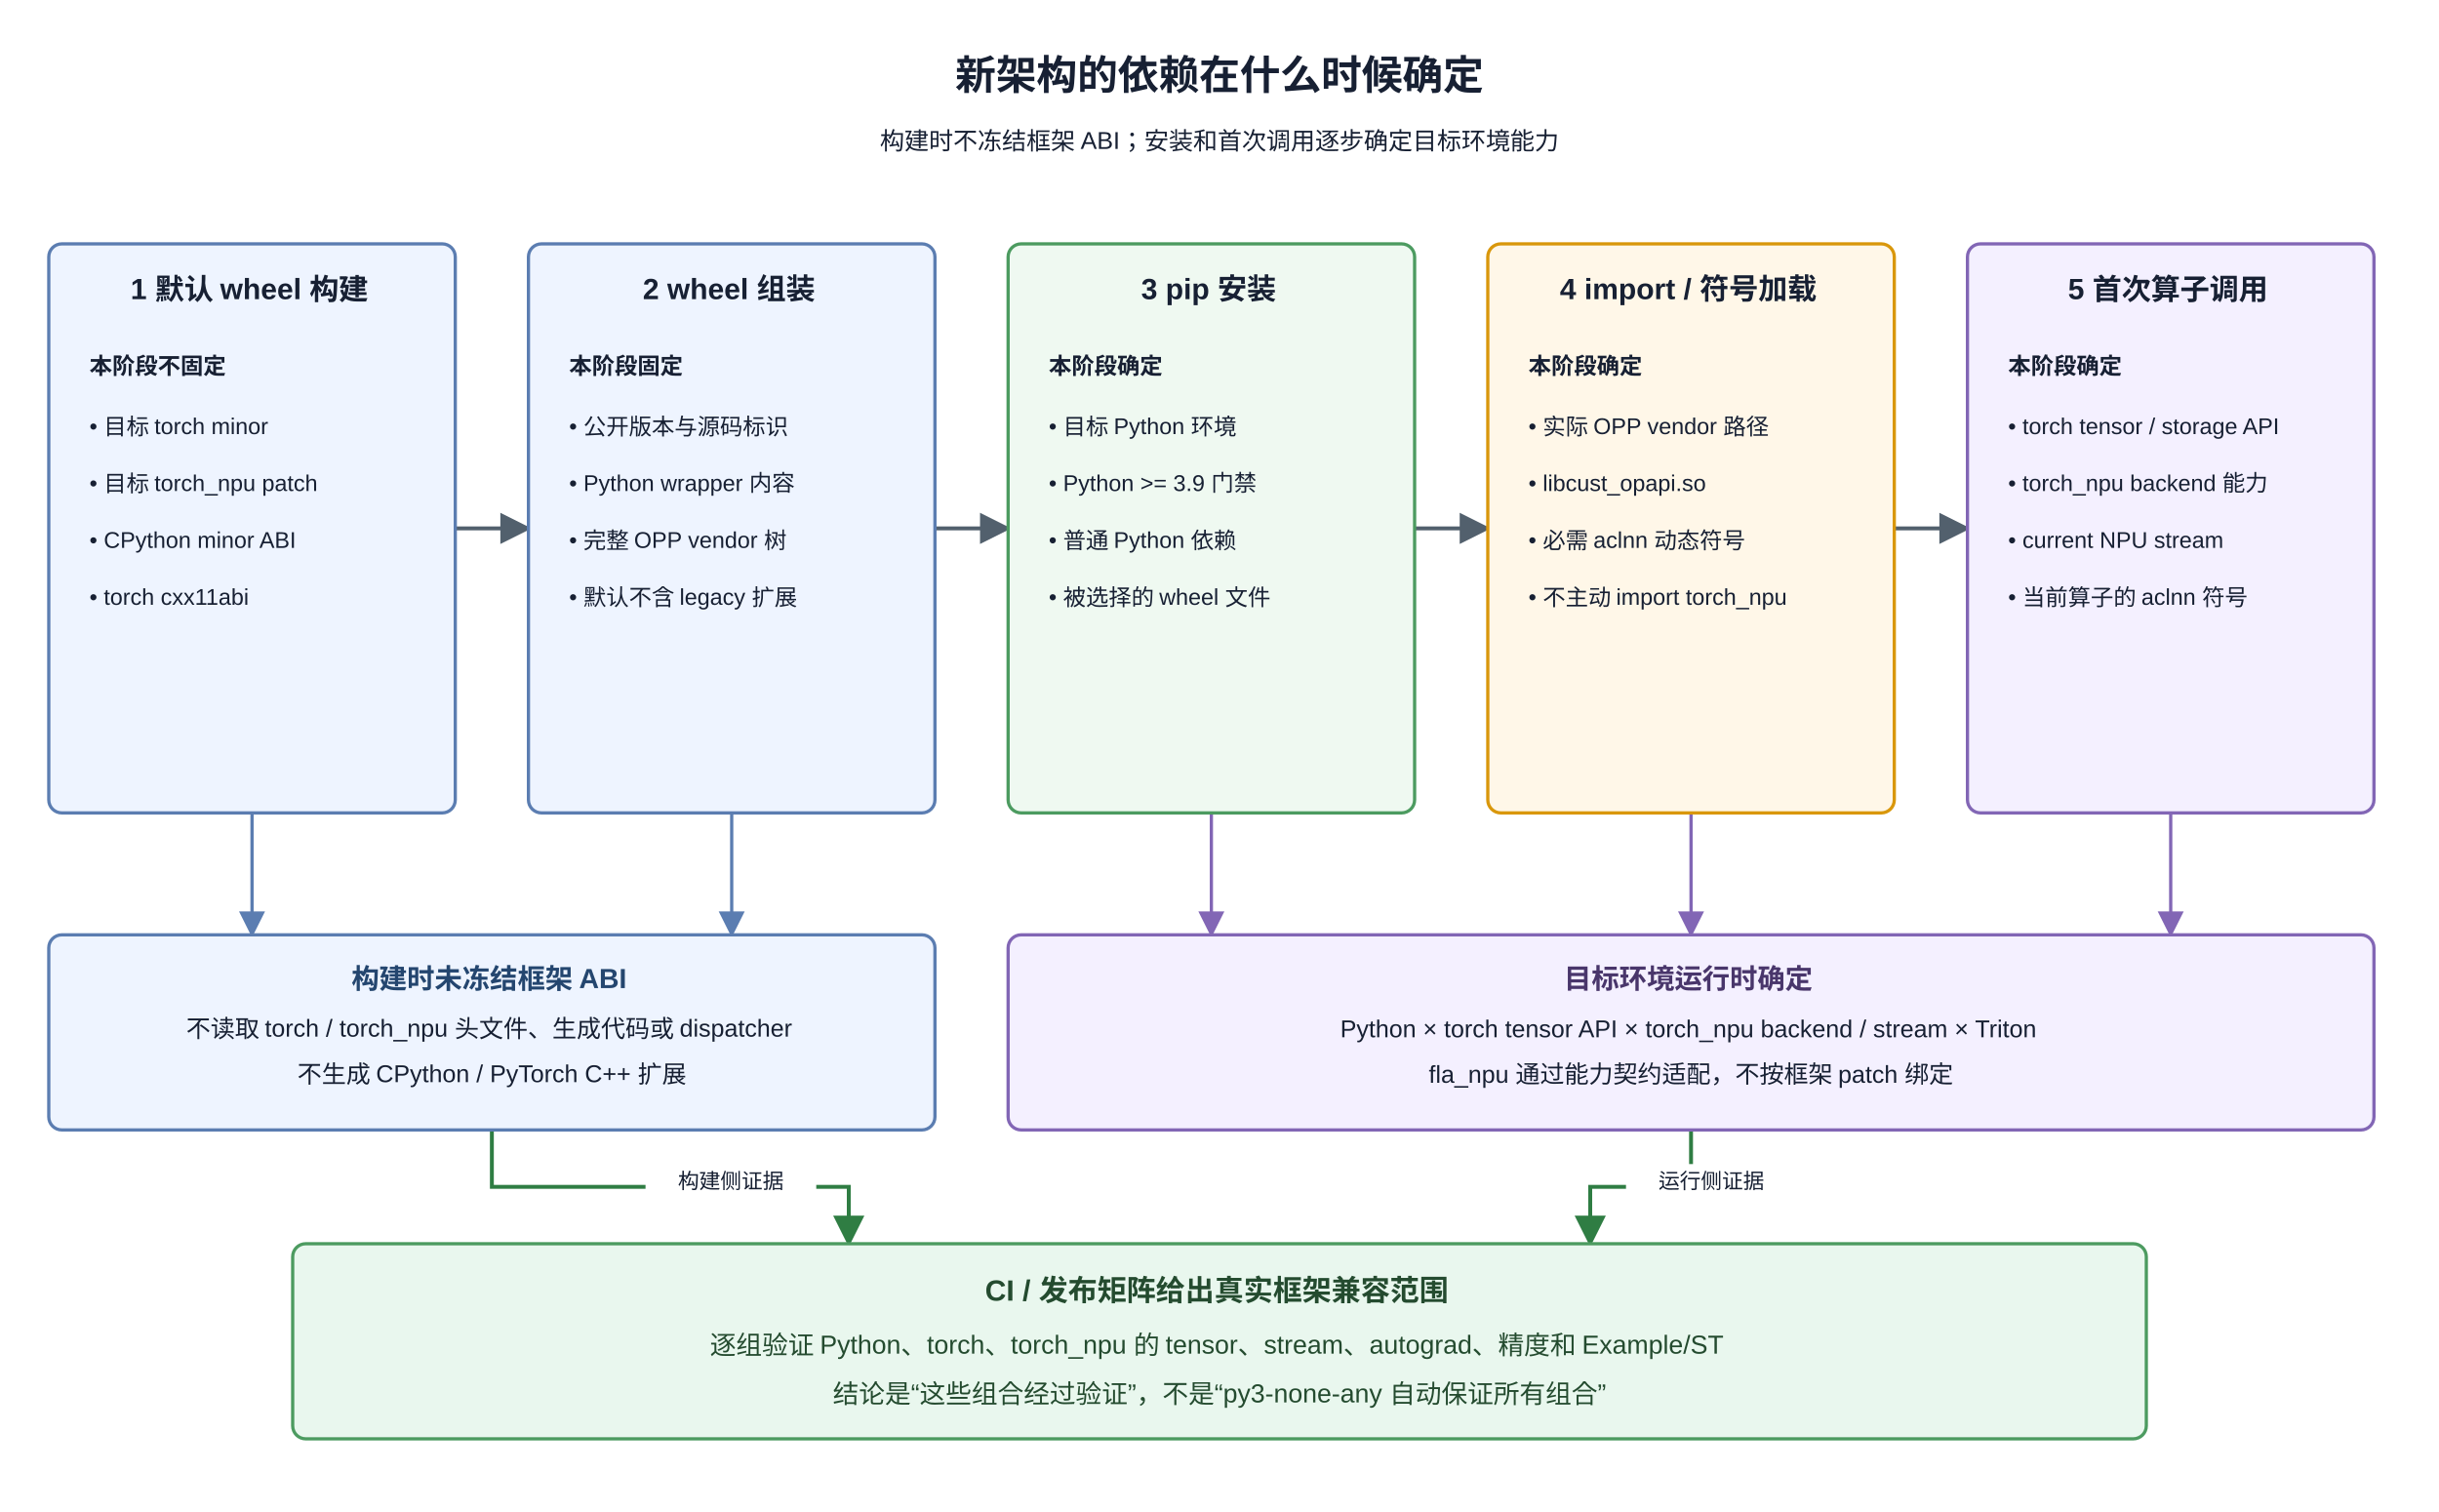
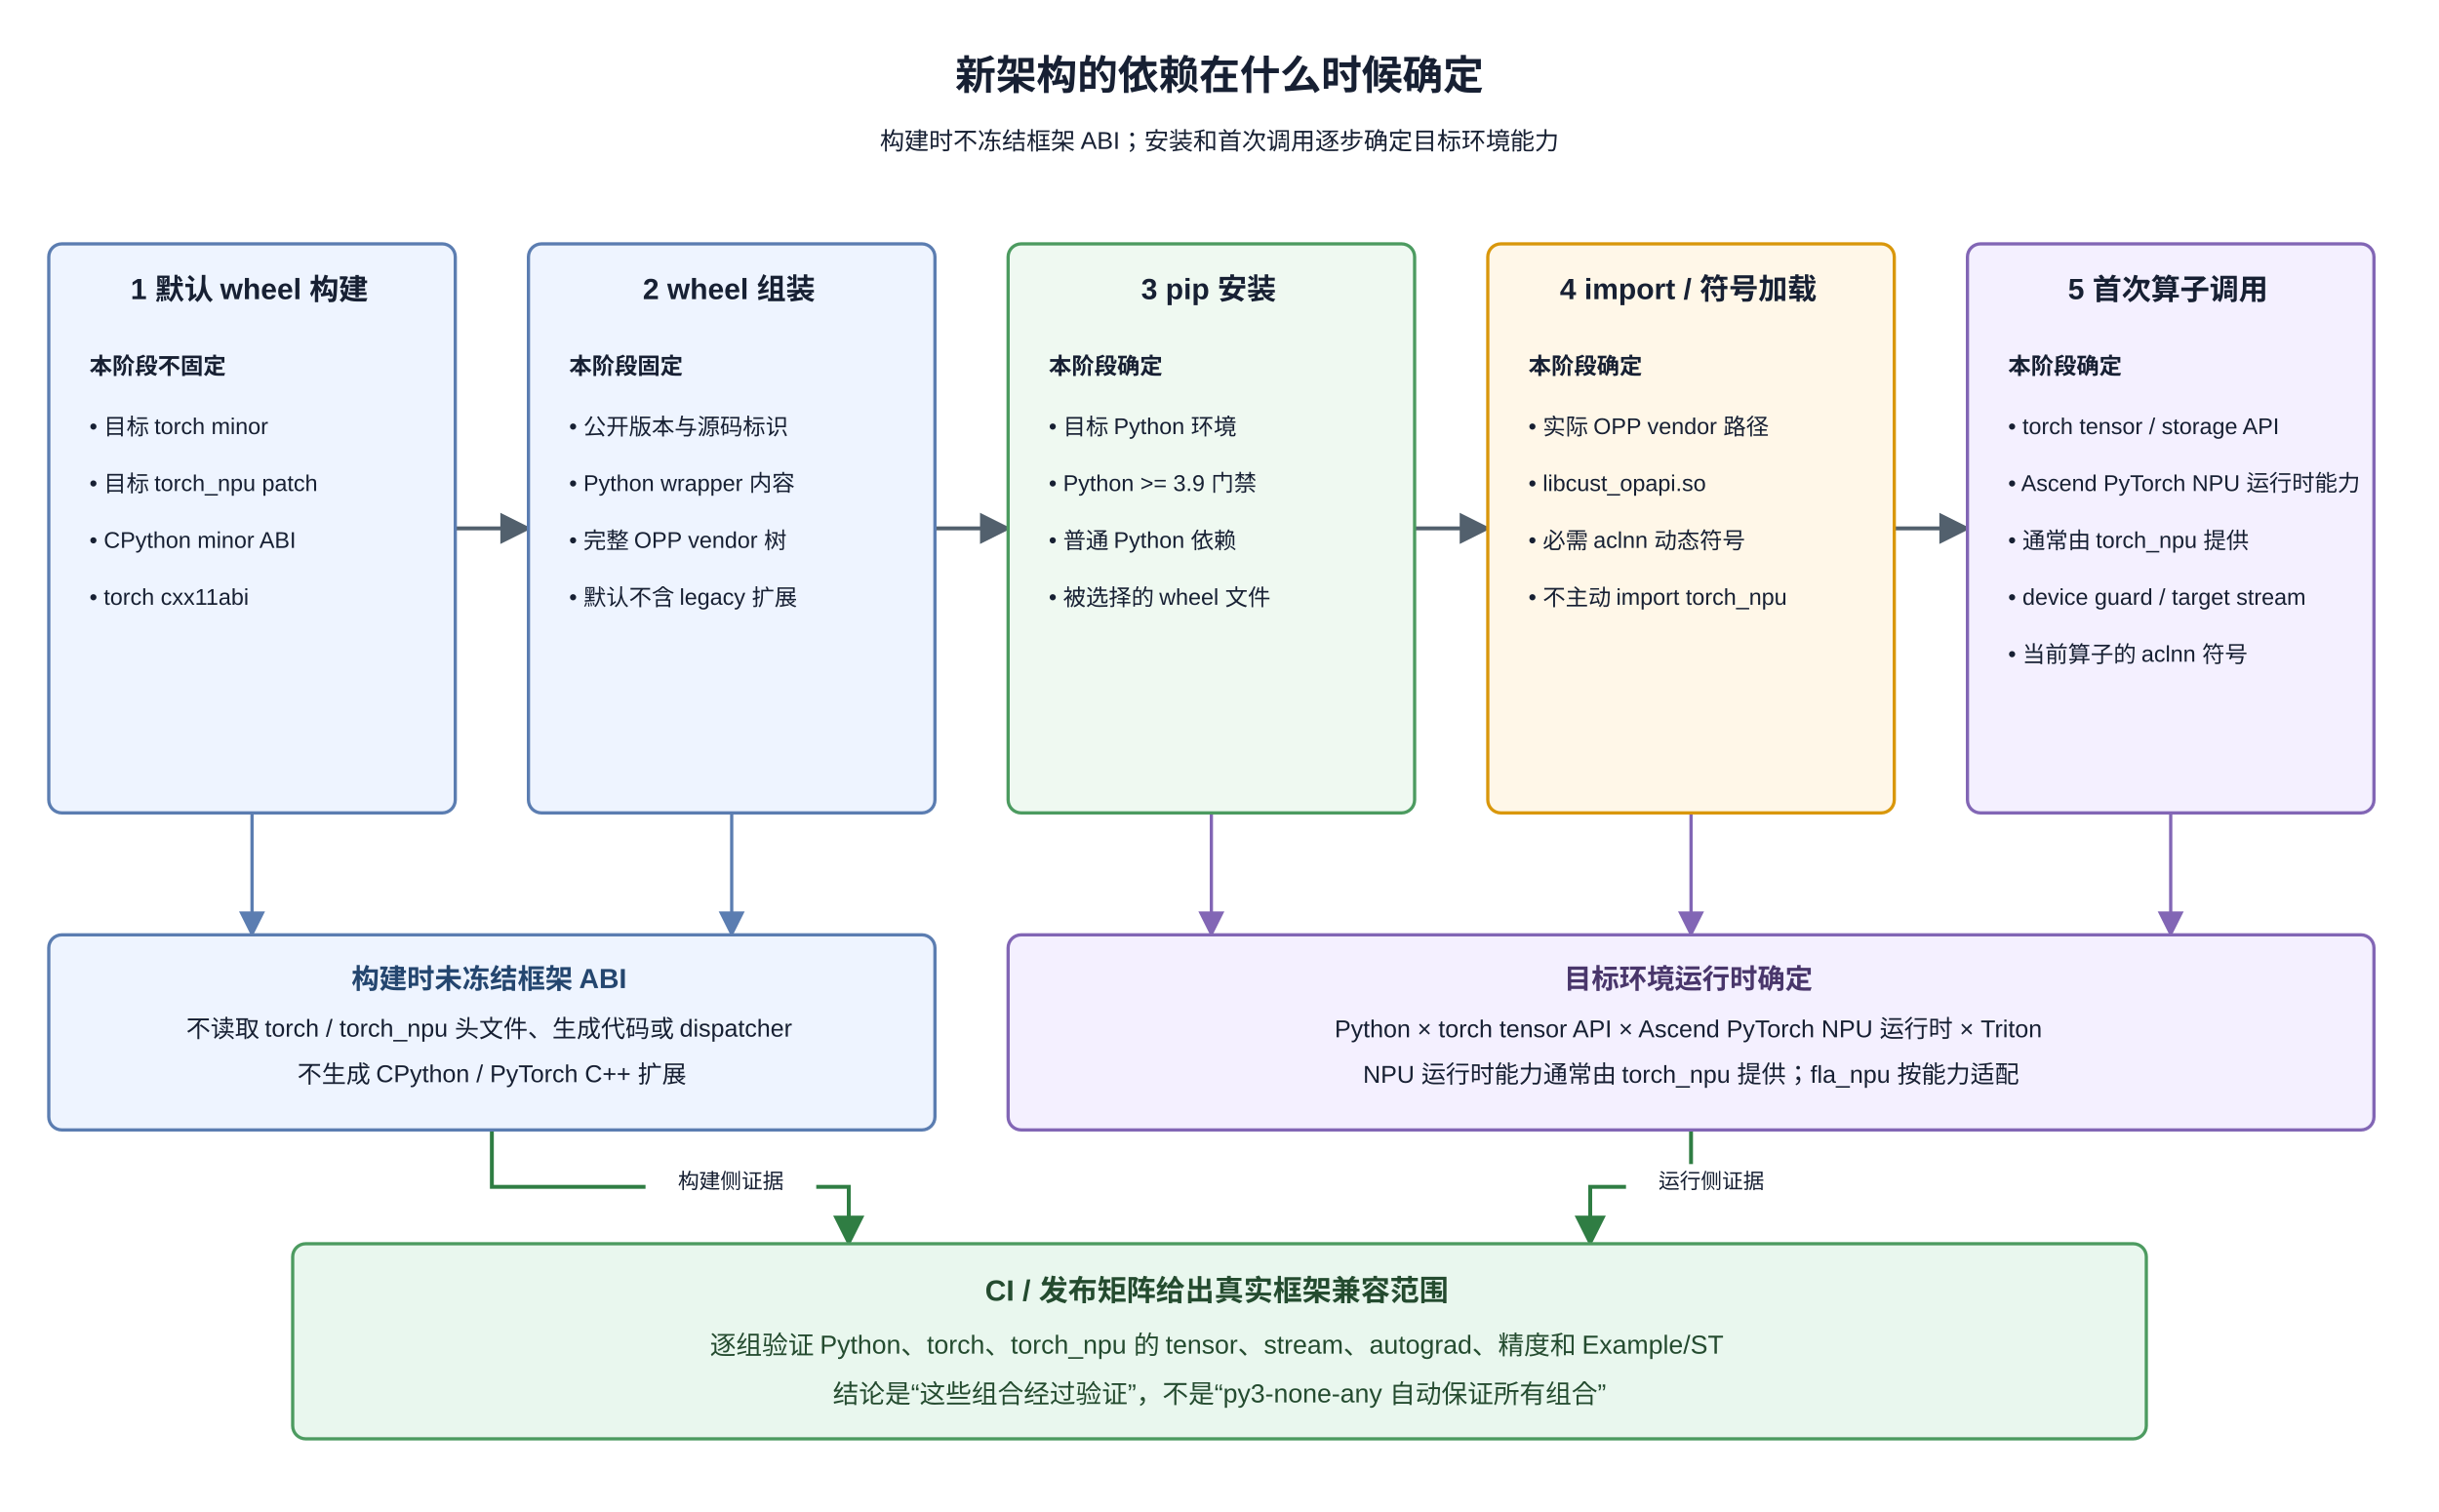
<svg xmlns="http://www.w3.org/2000/svg" width="1500" height="930" viewBox="0 0 1500 930" role="img" aria-labelledby="title desc">
  <defs>
    <marker id="arrow-gray" viewBox="0 0 10 10" refX="9" refY="5" markerWidth="8" markerHeight="8" orient="auto-start-reverse">
      <path d="M0 0 L10 5 L0 10 Z" fill="#52606D" />
    </marker>
    <marker id="arrow-blue" viewBox="0 0 10 10" refX="9" refY="5" markerWidth="8" markerHeight="8" orient="auto-start-reverse">
      <path d="M0 0 L10 5 L0 10 Z" fill="#5B7DB1" />
    </marker>
    <marker id="arrow-purple" viewBox="0 0 10 10" refX="9" refY="5" markerWidth="8" markerHeight="8" orient="auto-start-reverse">
      <path d="M0 0 L10 5 L0 10 Z" fill="#8266B5" />
    </marker>
    <marker id="arrow-green" viewBox="0 0 10 10" refX="9" refY="5" markerWidth="8" markerHeight="8" orient="auto-start-reverse">
      <path d="M0 0 L10 5 L0 10 Z" fill="#2F7D43" />
    </marker>
    <style>
      text { font-family: Arial, "Microsoft YaHei", sans-serif; fill: #172033; letter-spacing: 0; }
      .box { rx: 8; stroke-width: 2; }
      .stage-title { font-size: 18px; font-weight: 700; }
      .section { font-size: 14px; font-weight: 700; }
      .body { font-size: 14px; }
      .summary-title { font-size: 17px; font-weight: 700; }
      .summary { font-size: 15px; }
      .edge { fill: none; stroke-width: 2.4; }
      .edge-thin { fill: none; stroke-width: 2; }
      .edge-label { font-size: 13px; }
    </style>
  </defs>
  <rect width="1500" height="930" fill="#FFFFFF" />
  <text x="750" y="55" text-anchor="middle" font-size="25" font-weight="700">新架构的依赖在什么时候确定</text>
  <text x="750" y="92" text-anchor="middle" font-size="15" fill="#52606D">构建时不冻结框架 ABI；安装和首次调用逐步确定目标环境能力</text>
  <path class="edge" d="M280 325 H325" stroke="#52606D" marker-end="url(#arrow-gray)" />
  <path class="edge" d="M575 325 H620" stroke="#52606D" marker-end="url(#arrow-gray)" />
  <path class="edge" d="M870 325 H915" stroke="#52606D" marker-end="url(#arrow-gray)" />
  <path class="edge" d="M1165 325 H1210" stroke="#52606D" marker-end="url(#arrow-gray)" />
  <path class="edge-thin" d="M155 500 V575" stroke="#5B7DB1" marker-end="url(#arrow-blue)" />
  <path class="edge-thin" d="M450 500 V575" stroke="#5B7DB1" marker-end="url(#arrow-blue)" />
  <path class="edge-thin" d="M745 500 V575" stroke="#8266B5" marker-end="url(#arrow-purple)" />
  <path class="edge-thin" d="M1040 500 V575" stroke="#8266B5" marker-end="url(#arrow-purple)" />
  <path class="edge-thin" d="M1335 500 V575" stroke="#8266B5" marker-end="url(#arrow-purple)" />
  <path class="edge" d="M302.5 695 V730 H522 V765" stroke="#2F7D43" marker-end="url(#arrow-green)" />
  <path class="edge" d="M1040 695 V730 H978 V765" stroke="#2F7D43" marker-end="url(#arrow-green)" />
  <rect class="box" x="30" y="150" width="250" height="350" fill="#EEF4FF" stroke="#5B7DB1" />
  <text x="155" text-anchor="middle">
    <tspan class="stage-title" x="155" y="184">1  默认 wheel 构建</tspan>
    <tspan class="section" x="55" y="230" text-anchor="start">本阶段不固定</tspan>
    <tspan class="body" x="55" y="267" text-anchor="start">• 目标 torch minor</tspan>
    <tspan class="body" x="55" y="302" text-anchor="start">• 目标 torch_npu patch</tspan>
    <tspan class="body" x="55" y="337" text-anchor="start">• CPython minor ABI</tspan>
    <tspan class="body" x="55" y="372" text-anchor="start">• torch cxx11abi</tspan>
  </text>
  <rect class="box" x="325" y="150" width="250" height="350" fill="#EEF4FF" stroke="#5B7DB1" />
  <text x="450" text-anchor="middle">
    <tspan class="stage-title" x="450" y="184">2  wheel 组装</tspan>
    <tspan class="section" x="350" y="230" text-anchor="start">本阶段固定</tspan>
    <tspan class="body" x="350" y="267" text-anchor="start">• 公开版本与源码标识</tspan>
    <tspan class="body" x="350" y="302" text-anchor="start">• Python wrapper 内容</tspan>
    <tspan class="body" x="350" y="337" text-anchor="start">• 完整 OPP vendor 树</tspan>
    <tspan class="body" x="350" y="372" text-anchor="start">• 默认不含 legacy 扩展</tspan>
  </text>
  <rect class="box" x="620" y="150" width="250" height="350" fill="#EFF9F1" stroke="#4C9B60" />
  <text x="745" text-anchor="middle">
    <tspan class="stage-title" x="745" y="184">3  pip 安装</tspan>
    <tspan class="section" x="645" y="230" text-anchor="start">本阶段确定</tspan>
    <tspan class="body" x="645" y="267" text-anchor="start">• 目标 Python 环境</tspan>
    <tspan class="body" x="645" y="302" text-anchor="start">• Python &gt;= 3.9 门禁</tspan>
    <tspan class="body" x="645" y="337" text-anchor="start">• 普通 Python 依赖</tspan>
    <tspan class="body" x="645" y="372" text-anchor="start">• 被选择的 wheel 文件</tspan>
  </text>
  <rect class="box" x="915" y="150" width="250" height="350" fill="#FFF7E8" stroke="#D9970B" />
  <text x="1040" text-anchor="middle">
    <tspan class="stage-title" x="1040" y="184">4  import / 符号加载</tspan>
    <tspan class="section" x="940" y="230" text-anchor="start">本阶段确定</tspan>
    <tspan class="body" x="940" y="267" text-anchor="start">• 实际 OPP vendor 路径</tspan>
    <tspan class="body" x="940" y="302" text-anchor="start">• libcust_opapi.so</tspan>
    <tspan class="body" x="940" y="337" text-anchor="start">• 必需 aclnn 动态符号</tspan>
    <tspan class="body" x="940" y="372" text-anchor="start">• 不主动 import torch_npu</tspan>
  </text>
  <rect class="box" x="1210" y="150" width="250" height="350" fill="#F4F0FF" stroke="#8266B5" />
  <text x="1335" text-anchor="middle">
    <tspan class="stage-title" x="1335" y="184">5  首次算子调用</tspan>
    <tspan class="section" x="1235" y="230" text-anchor="start">本阶段确定</tspan>
    <tspan class="body" x="1235" y="267" text-anchor="start">• torch tensor / storage API</tspan>
-     <tspan class="body" x="1235" y="302" text-anchor="start">• torch_npu backend 能力</tspan>
-     <tspan class="body" x="1235" y="337" text-anchor="start">• current NPU stream</tspan>
-     <tspan class="body" x="1235" y="372" text-anchor="start">• 当前算子的 aclnn 符号</tspan>
+     <tspan class="body" x="1235" y="302" text-anchor="start">• Ascend PyTorch NPU 运行时能力</tspan>
+     <tspan class="body" x="1235" y="337" text-anchor="start">• 通常由 torch_npu 提供</tspan>
+     <tspan class="body" x="1235" y="372" text-anchor="start">• device guard / target stream</tspan>
+     <tspan class="body" x="1235" y="407" text-anchor="start">• 当前算子的 aclnn 符号</tspan>
  </text>
  <rect class="box" x="30" y="575" width="545" height="120" fill="#EEF4FF" stroke="#5B7DB1" />
  <text x="302.5" text-anchor="middle">
    <tspan class="summary-title" x="302.5" y="608" fill="#24466F">构建时未冻结框架 ABI</tspan>
    <tspan class="summary" x="302.5" y="638">不读取 torch / torch_npu 头文件、生成代码或 dispatcher</tspan>
    <tspan class="summary" x="302.5" y="666">不生成 CPython / PyTorch C++ 扩展</tspan>
  </text>
  <rect class="box" x="620" y="575" width="840" height="120" fill="#F4F0FF" stroke="#8266B5" />
  <text x="1040" text-anchor="middle">
    <tspan class="summary-title" x="1040" y="608" fill="#49366B">目标环境运行时确定</tspan>
-     <tspan class="summary" x="1040" y="638">Python × torch tensor API × torch_npu backend / stream × Triton</tspan>
-     <tspan class="summary" x="1040" y="666">fla_npu 通过能力契约适配，不按框架 patch 绑定</tspan>
+     <tspan class="summary" x="1040" y="638">Python × torch tensor API × Ascend PyTorch NPU 运行时 × Triton</tspan>
+     <tspan class="summary" x="1040" y="666">NPU 运行时能力通常由 torch_npu 提供；fla_npu 按能力适配</tspan>
  </text>
  <g>
    <rect x="397" y="716" width="105" height="20" fill="#fff" />
    <text class="edge-label" x="449.5" y="731" text-anchor="middle" fill="#244B2F">构建侧证据</text>
  </g>
  <g>
    <rect x="1000" y="716" width="105" height="20" fill="#fff" />
    <text class="edge-label" x="1052.5" y="731" text-anchor="middle" fill="#244B2F">运行侧证据</text>
  </g>
  <rect class="box" x="180" y="765" width="1140" height="120" fill="#E9F7EE" stroke="#4C9B60" stroke-width="2.5" />
  <text x="750" text-anchor="middle">
    <tspan x="750" y="800" font-size="18" font-weight="700" fill="#244B2F">CI / 发布矩阵给出真实框架兼容范围</tspan>
    <tspan x="750" y="833" font-size="16" fill="#244B2F">逐组验证 Python、torch、torch_npu 的 tensor、stream、autograd、精度和 Example/ST</tspan>
    <tspan x="750" y="863" font-size="16" fill="#244B2F">结论是“这些组合经过验证”，不是“py3-none-any 自动保证所有组合”</tspan>
  </text>
</svg>
